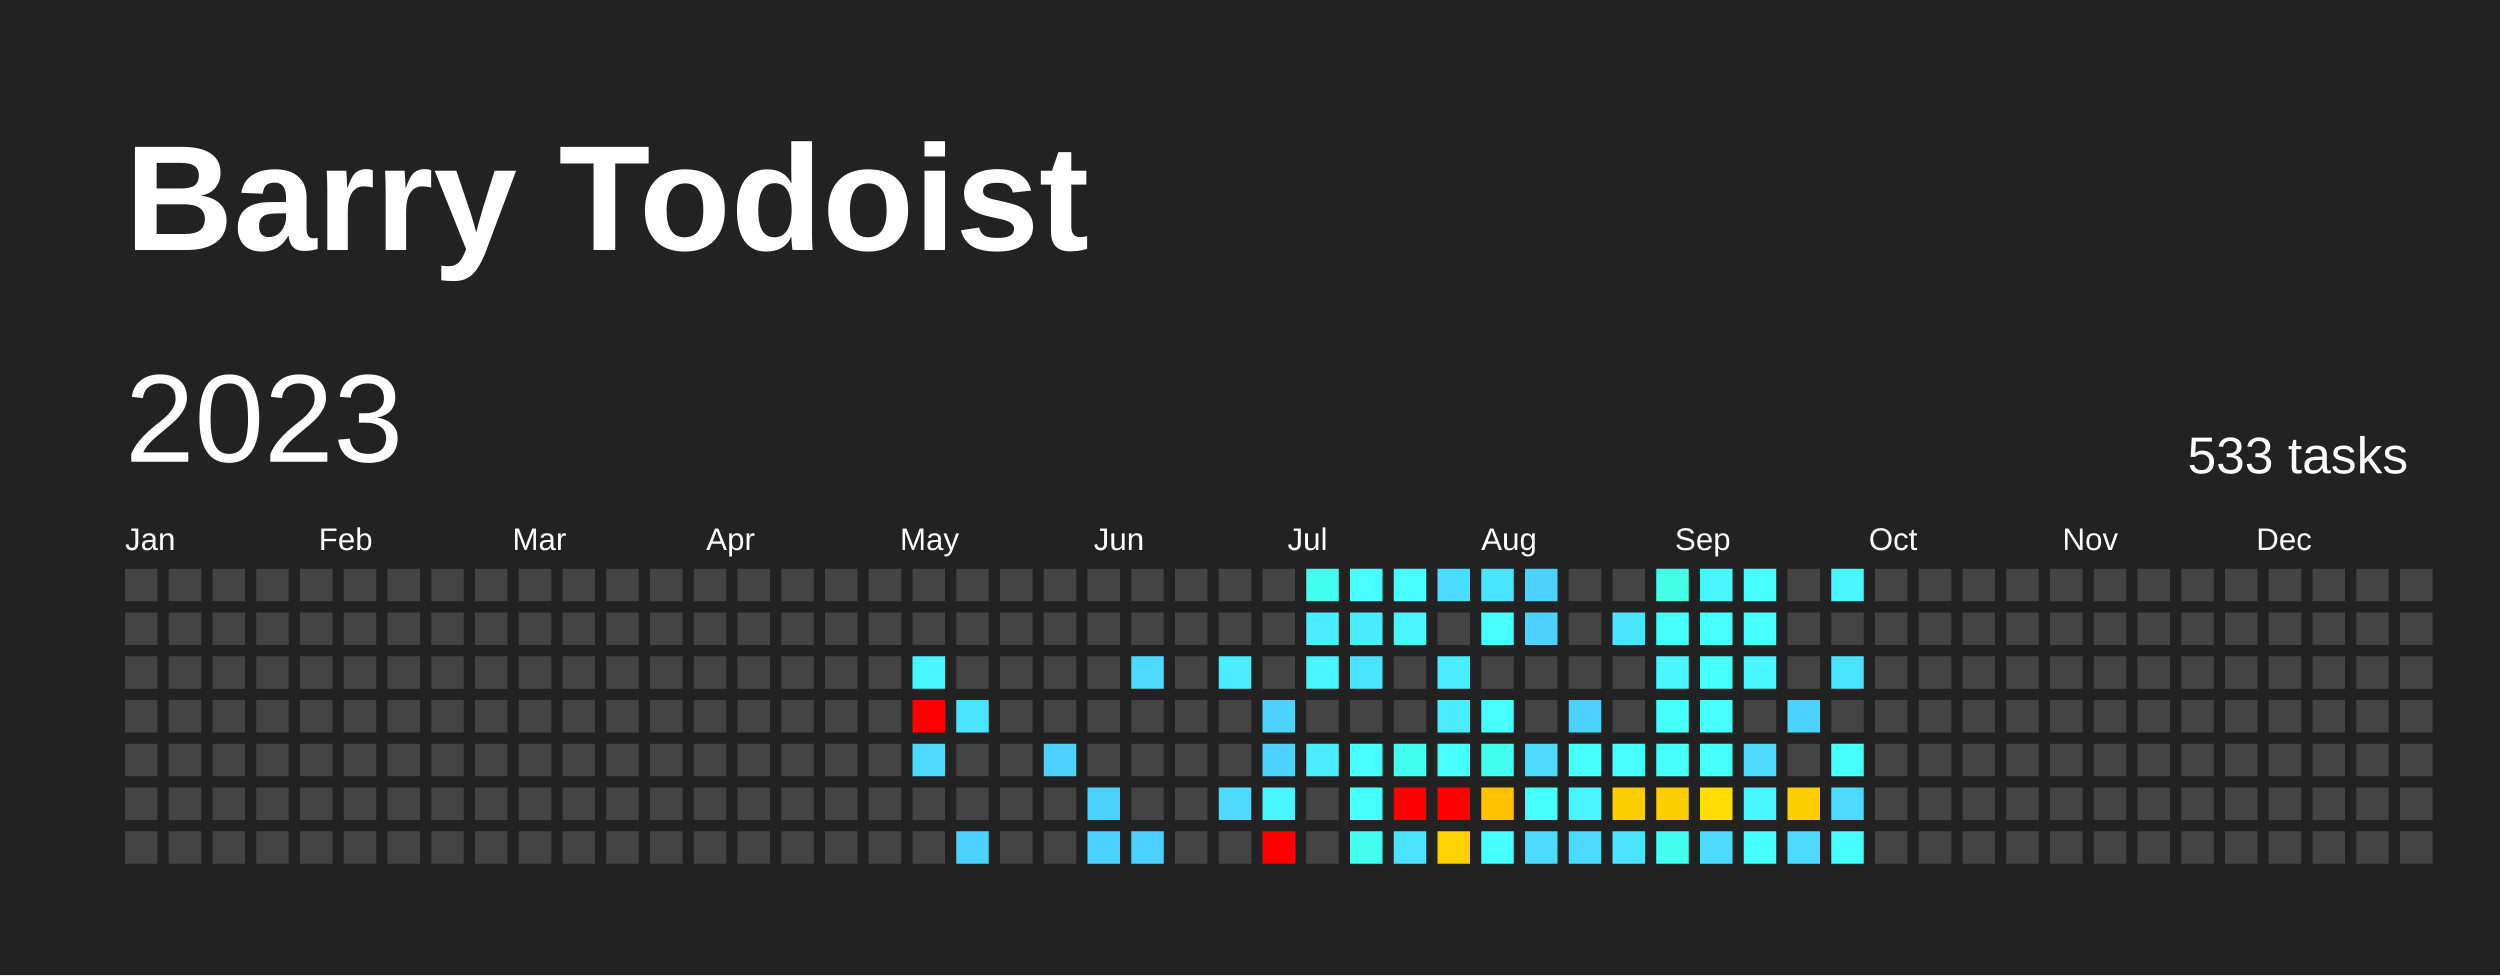
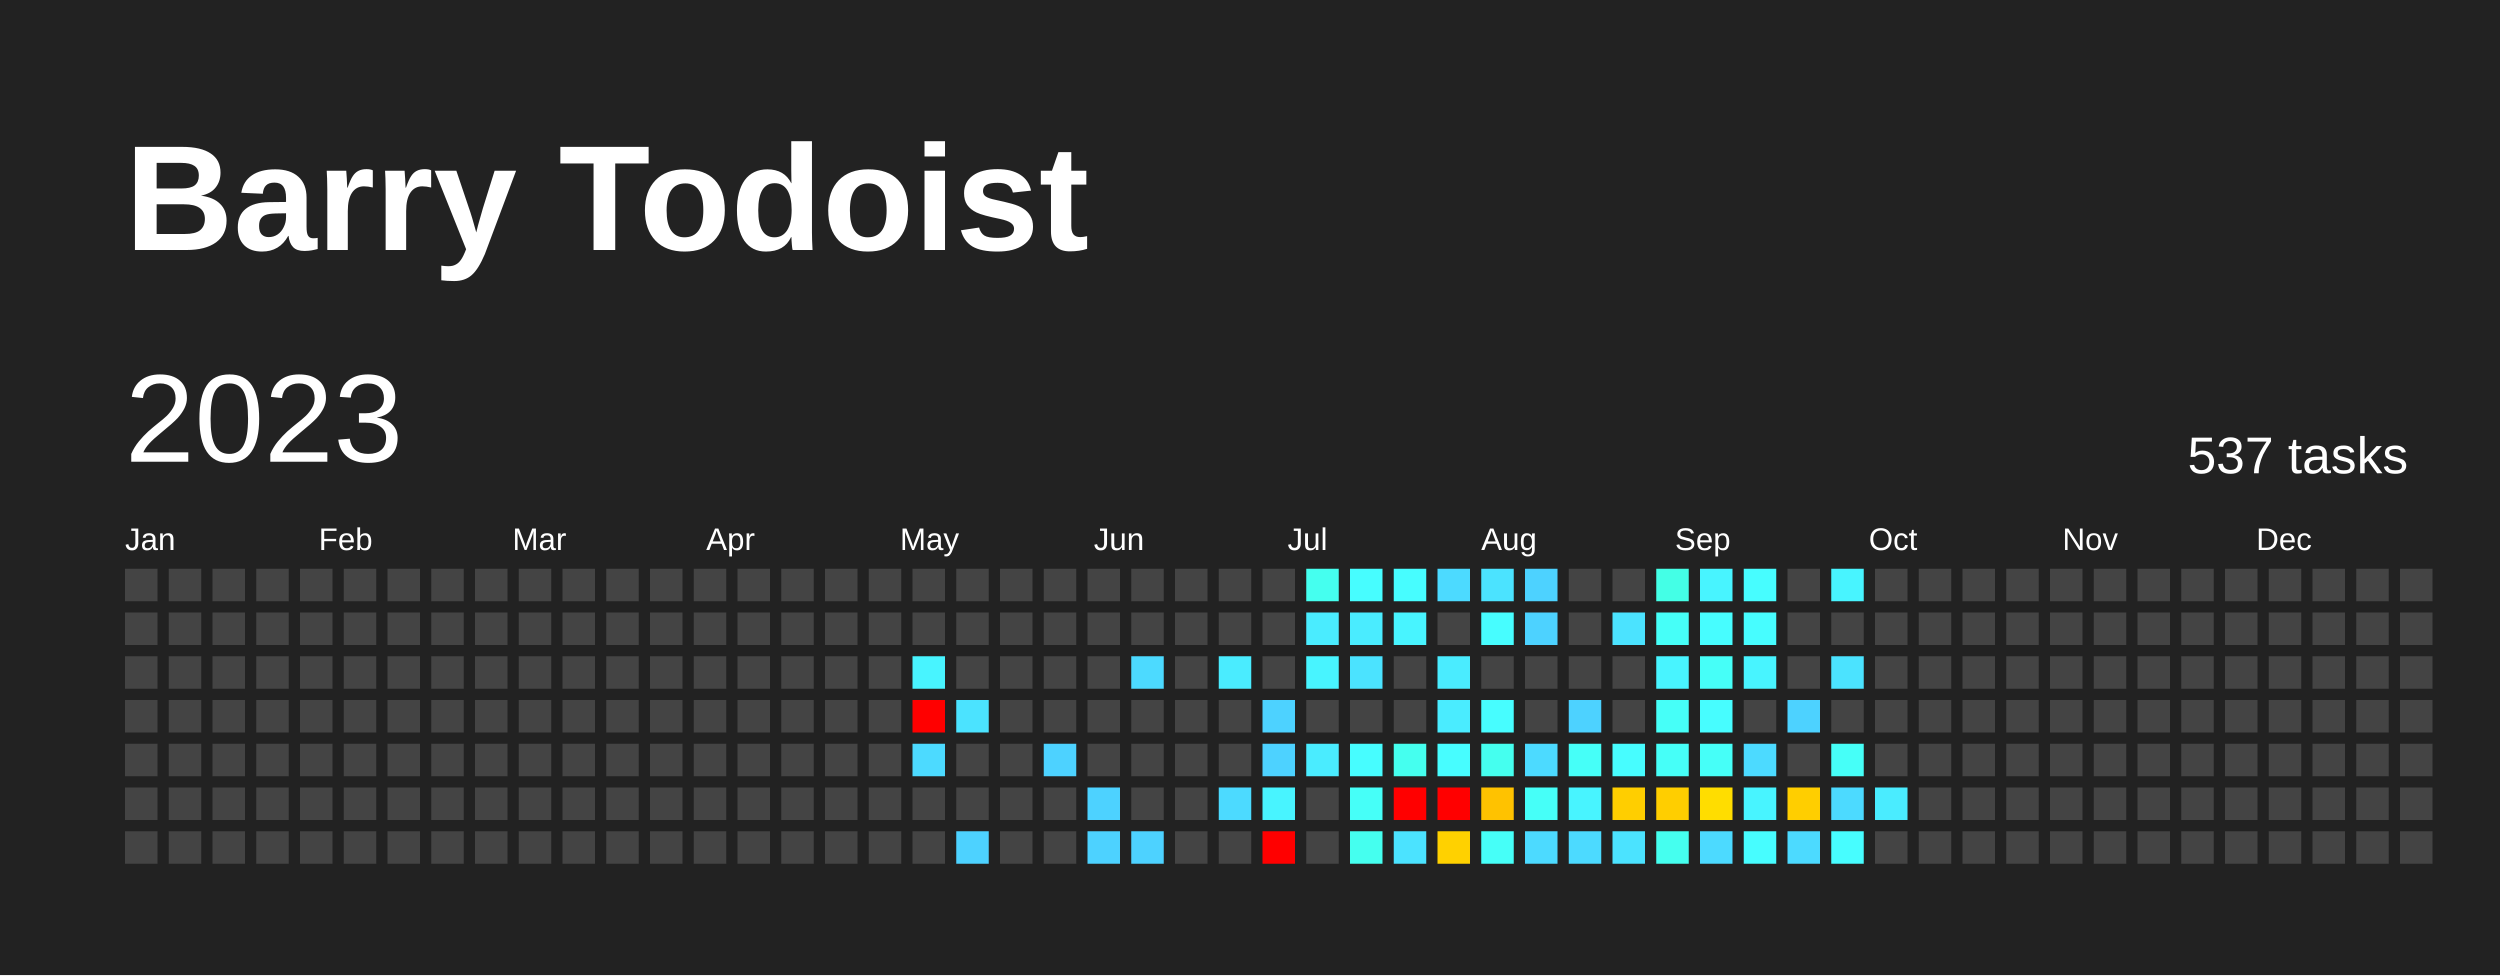
<svg xmlns="http://www.w3.org/2000/svg" baseProfile="full" height="78mm" version="1.1" viewBox="0,0,200,78" width="200mm">
  <defs />
  <rect fill="#222222" height="78" width="200" x="0" y="0" />
  <text fill="#FFFFFF" style="font-size:12px; font-family:Arial; font-weight:bold;" x="10" y="20">Barry Todoist</text>
  <text dominant-baseline="hanging" fill="#FFFFFF" style="font-size:10.0px; font-family:Arial;" x="10" y="30">2023</text>
-   <text dominant-baseline="hanging" fill="#FFFFFF" style="font-size:4.125px; font-family:Arial;" x="175" y="35">533 tasks</text>
+   <text dominant-baseline="hanging" fill="#FFFFFF" style="font-size:4.125px; font-family:Arial;" x="175" y="35">537 tasks</text>
  <text fill="#FFFFFF" style="font-size:2.5px; font-family:Arial" x="10.0" y="44">Jan</text>
  <text fill="#FFFFFF" style="font-size:2.5px; font-family:Arial" x="25.5" y="44">Feb</text>
  <text fill="#FFFFFF" style="font-size:2.5px; font-family:Arial" x="41.0" y="44">Mar</text>
  <text fill="#FFFFFF" style="font-size:2.5px; font-family:Arial" x="56.5" y="44">Apr</text>
  <text fill="#FFFFFF" style="font-size:2.5px; font-family:Arial" x="72.0" y="44">May</text>
  <text fill="#FFFFFF" style="font-size:2.5px; font-family:Arial" x="87.5" y="44">Jun</text>
  <text fill="#FFFFFF" style="font-size:2.5px; font-family:Arial" x="103.0" y="44">Jul</text>
  <text fill="#FFFFFF" style="font-size:2.5px; font-family:Arial" x="118.5" y="44">Aug</text>
  <text fill="#FFFFFF" style="font-size:2.5px; font-family:Arial" x="134.0" y="44">Sep</text>
  <text fill="#FFFFFF" style="font-size:2.5px; font-family:Arial" x="149.5" y="44">Oct</text>
  <text fill="#FFFFFF" style="font-size:2.5px; font-family:Arial" x="165.0" y="44">Nov</text>
  <text fill="#FFFFFF" style="font-size:2.5px; font-family:Arial" x="180.5" y="44">Dec</text>
  <rect fill="#444444" height="2.6" width="2.6" x="10.0" y="45.5" />
  <rect fill="#444444" height="2.6" width="2.6" x="10.0" y="49.0" />
  <rect fill="#444444" height="2.6" width="2.6" x="10.0" y="52.5" />
  <rect fill="#444444" height="2.6" width="2.6" x="10.0" y="56.0" />
  <rect fill="#444444" height="2.6" width="2.6" x="10.0" y="59.5" />
  <rect fill="#444444" height="2.6" width="2.6" x="10.0" y="63.0" />
  <rect fill="#444444" height="2.6" width="2.6" x="10.0" y="66.5" />
  <rect fill="#444444" height="2.6" width="2.6" x="13.5" y="45.5" />
  <rect fill="#444444" height="2.6" width="2.6" x="13.5" y="49.0" />
  <rect fill="#444444" height="2.6" width="2.6" x="13.5" y="52.5" />
  <rect fill="#444444" height="2.6" width="2.6" x="13.5" y="56.0" />
  <rect fill="#444444" height="2.6" width="2.6" x="13.5" y="59.5" />
  <rect fill="#444444" height="2.6" width="2.6" x="13.5" y="63.0" />
  <rect fill="#444444" height="2.6" width="2.6" x="13.5" y="66.5" />
  <rect fill="#444444" height="2.6" width="2.6" x="17.0" y="45.5" />
  <rect fill="#444444" height="2.6" width="2.6" x="17.0" y="49.0" />
  <rect fill="#444444" height="2.6" width="2.6" x="17.0" y="52.5" />
  <rect fill="#444444" height="2.6" width="2.6" x="17.0" y="56.0" />
  <rect fill="#444444" height="2.6" width="2.6" x="17.0" y="59.5" />
  <rect fill="#444444" height="2.6" width="2.6" x="17.0" y="63.0" />
  <rect fill="#444444" height="2.6" width="2.6" x="17.0" y="66.5" />
  <rect fill="#444444" height="2.6" width="2.6" x="20.5" y="45.5" />
  <rect fill="#444444" height="2.6" width="2.6" x="20.5" y="49.0" />
  <rect fill="#444444" height="2.6" width="2.6" x="20.5" y="52.5" />
  <rect fill="#444444" height="2.6" width="2.6" x="20.5" y="56.0" />
  <rect fill="#444444" height="2.6" width="2.6" x="20.5" y="59.5" />
  <rect fill="#444444" height="2.6" width="2.6" x="20.5" y="63.0" />
  <rect fill="#444444" height="2.6" width="2.6" x="20.5" y="66.5" />
  <rect fill="#444444" height="2.6" width="2.6" x="24.0" y="45.5" />
  <rect fill="#444444" height="2.6" width="2.6" x="24.0" y="49.0" />
  <rect fill="#444444" height="2.6" width="2.6" x="24.0" y="52.5" />
  <rect fill="#444444" height="2.6" width="2.6" x="24.0" y="56.0" />
  <rect fill="#444444" height="2.6" width="2.6" x="24.0" y="59.5" />
  <rect fill="#444444" height="2.6" width="2.6" x="24.0" y="63.0" />
  <rect fill="#444444" height="2.6" width="2.6" x="24.0" y="66.5" />
  <rect fill="#444444" height="2.6" width="2.6" x="27.5" y="45.5" />
  <rect fill="#444444" height="2.6" width="2.6" x="27.5" y="49.0" />
  <rect fill="#444444" height="2.6" width="2.6" x="27.5" y="52.5" />
  <rect fill="#444444" height="2.6" width="2.6" x="27.5" y="56.0" />
  <rect fill="#444444" height="2.6" width="2.6" x="27.5" y="59.5" />
  <rect fill="#444444" height="2.6" width="2.6" x="27.5" y="63.0" />
  <rect fill="#444444" height="2.6" width="2.6" x="27.5" y="66.5" />
  <rect fill="#444444" height="2.6" width="2.6" x="31.0" y="45.5" />
  <rect fill="#444444" height="2.6" width="2.6" x="31.0" y="49.0" />
  <rect fill="#444444" height="2.6" width="2.6" x="31.0" y="52.5" />
  <rect fill="#444444" height="2.6" width="2.6" x="31.0" y="56.0" />
  <rect fill="#444444" height="2.6" width="2.6" x="31.0" y="59.5" />
  <rect fill="#444444" height="2.6" width="2.6" x="31.0" y="63.0" />
  <rect fill="#444444" height="2.6" width="2.6" x="31.0" y="66.5" />
  <rect fill="#444444" height="2.6" width="2.6" x="34.5" y="45.5" />
  <rect fill="#444444" height="2.6" width="2.6" x="34.5" y="49.0" />
  <rect fill="#444444" height="2.6" width="2.6" x="34.5" y="52.5" />
  <rect fill="#444444" height="2.6" width="2.6" x="34.5" y="56.0" />
  <rect fill="#444444" height="2.6" width="2.6" x="34.5" y="59.5" />
  <rect fill="#444444" height="2.6" width="2.6" x="34.5" y="63.0" />
  <rect fill="#444444" height="2.6" width="2.6" x="34.5" y="66.5" />
  <rect fill="#444444" height="2.6" width="2.6" x="38.0" y="45.5" />
  <rect fill="#444444" height="2.6" width="2.6" x="38.0" y="49.0" />
  <rect fill="#444444" height="2.6" width="2.6" x="38.0" y="52.5" />
  <rect fill="#444444" height="2.6" width="2.6" x="38.0" y="56.0" />
  <rect fill="#444444" height="2.6" width="2.6" x="38.0" y="59.5" />
  <rect fill="#444444" height="2.6" width="2.6" x="38.0" y="63.0" />
  <rect fill="#444444" height="2.6" width="2.6" x="38.0" y="66.5" />
  <rect fill="#444444" height="2.6" width="2.6" x="41.5" y="45.5" />
  <rect fill="#444444" height="2.6" width="2.6" x="41.5" y="49.0" />
  <rect fill="#444444" height="2.6" width="2.6" x="41.5" y="52.5" />
  <rect fill="#444444" height="2.6" width="2.6" x="41.5" y="56.0" />
  <rect fill="#444444" height="2.6" width="2.6" x="41.5" y="59.5" />
  <rect fill="#444444" height="2.6" width="2.6" x="41.5" y="63.0" />
  <rect fill="#444444" height="2.6" width="2.6" x="41.5" y="66.5" />
  <rect fill="#444444" height="2.6" width="2.6" x="45.0" y="45.5" />
  <rect fill="#444444" height="2.6" width="2.6" x="45.0" y="49.0" />
  <rect fill="#444444" height="2.6" width="2.6" x="45.0" y="52.5" />
  <rect fill="#444444" height="2.6" width="2.6" x="45.0" y="56.0" />
  <rect fill="#444444" height="2.6" width="2.6" x="45.0" y="59.5" />
  <rect fill="#444444" height="2.6" width="2.6" x="45.0" y="63.0" />
  <rect fill="#444444" height="2.6" width="2.6" x="45.0" y="66.5" />
  <rect fill="#444444" height="2.6" width="2.6" x="48.5" y="45.5" />
  <rect fill="#444444" height="2.6" width="2.6" x="48.5" y="49.0" />
  <rect fill="#444444" height="2.6" width="2.6" x="48.5" y="52.5" />
  <rect fill="#444444" height="2.6" width="2.6" x="48.5" y="56.0" />
  <rect fill="#444444" height="2.6" width="2.6" x="48.5" y="59.5" />
  <rect fill="#444444" height="2.6" width="2.6" x="48.5" y="63.0" />
  <rect fill="#444444" height="2.6" width="2.6" x="48.5" y="66.5" />
  <rect fill="#444444" height="2.6" width="2.6" x="52.0" y="45.5" />
  <rect fill="#444444" height="2.6" width="2.6" x="52.0" y="49.0" />
  <rect fill="#444444" height="2.6" width="2.6" x="52.0" y="52.5" />
  <rect fill="#444444" height="2.6" width="2.6" x="52.0" y="56.0" />
  <rect fill="#444444" height="2.6" width="2.6" x="52.0" y="59.5" />
  <rect fill="#444444" height="2.6" width="2.6" x="52.0" y="63.0" />
  <rect fill="#444444" height="2.6" width="2.6" x="52.0" y="66.5" />
  <rect fill="#444444" height="2.6" width="2.6" x="55.5" y="45.5" />
  <rect fill="#444444" height="2.6" width="2.6" x="55.5" y="49.0" />
  <rect fill="#444444" height="2.6" width="2.6" x="55.5" y="52.5" />
  <rect fill="#444444" height="2.6" width="2.6" x="55.5" y="56.0" />
  <rect fill="#444444" height="2.6" width="2.6" x="55.5" y="59.5" />
  <rect fill="#444444" height="2.6" width="2.6" x="55.5" y="63.0" />
  <rect fill="#444444" height="2.6" width="2.6" x="55.5" y="66.5" />
  <rect fill="#444444" height="2.6" width="2.6" x="59.0" y="45.5" />
  <rect fill="#444444" height="2.6" width="2.6" x="59.0" y="49.0" />
  <rect fill="#444444" height="2.6" width="2.6" x="59.0" y="52.5" />
  <rect fill="#444444" height="2.6" width="2.6" x="59.0" y="56.0" />
  <rect fill="#444444" height="2.6" width="2.6" x="59.0" y="59.5" />
  <rect fill="#444444" height="2.6" width="2.6" x="59.0" y="63.0" />
  <rect fill="#444444" height="2.6" width="2.6" x="59.0" y="66.5" />
  <rect fill="#444444" height="2.6" width="2.6" x="62.5" y="45.5" />
  <rect fill="#444444" height="2.6" width="2.6" x="62.5" y="49.0" />
  <rect fill="#444444" height="2.6" width="2.6" x="62.5" y="52.5" />
  <rect fill="#444444" height="2.6" width="2.6" x="62.5" y="56.0" />
  <rect fill="#444444" height="2.6" width="2.6" x="62.5" y="59.5" />
  <rect fill="#444444" height="2.6" width="2.6" x="62.5" y="63.0" />
  <rect fill="#444444" height="2.6" width="2.6" x="62.5" y="66.5" />
  <rect fill="#444444" height="2.6" width="2.6" x="66.0" y="45.5" />
  <rect fill="#444444" height="2.6" width="2.6" x="66.0" y="49.0" />
  <rect fill="#444444" height="2.6" width="2.6" x="66.0" y="52.5" />
  <rect fill="#444444" height="2.6" width="2.6" x="66.0" y="56.0" />
  <rect fill="#444444" height="2.6" width="2.6" x="66.0" y="59.5" />
  <rect fill="#444444" height="2.6" width="2.6" x="66.0" y="63.0" />
  <rect fill="#444444" height="2.6" width="2.6" x="66.0" y="66.5" />
  <rect fill="#444444" height="2.6" width="2.6" x="69.5" y="45.5" />
  <rect fill="#444444" height="2.6" width="2.6" x="69.5" y="49.0" />
  <rect fill="#444444" height="2.6" width="2.6" x="69.5" y="52.5" />
  <rect fill="#444444" height="2.6" width="2.6" x="69.5" y="56.0" />
  <rect fill="#444444" height="2.6" width="2.6" x="69.5" y="59.5" />
  <rect fill="#444444" height="2.6" width="2.6" x="69.5" y="63.0" />
  <rect fill="#444444" height="2.6" width="2.6" x="69.5" y="66.5" />
  <rect fill="#444444" height="2.6" width="2.6" x="73.0" y="45.5" />
  <rect fill="#444444" height="2.6" width="2.6" x="73.0" y="49.0" />
  <rect fill="#48f4ff" height="2.6" width="2.6" x="73.0" y="52.5" />
  <rect fill="red" height="2.6" width="2.6" x="73.0" y="56.0" />
  <rect fill="#4cdaff" height="2.6" width="2.6" x="73.0" y="59.5" />
  <rect fill="#444444" height="2.6" width="2.6" x="73.0" y="63.0" />
  <rect fill="#444444" height="2.6" width="2.6" x="73.0" y="66.5" />
  <rect fill="#444444" height="2.6" width="2.6" x="76.5" y="45.5" />
  <rect fill="#444444" height="2.6" width="2.6" x="76.5" y="49.0" />
  <rect fill="#444444" height="2.6" width="2.6" x="76.5" y="52.5" />
  <rect fill="#4be3ff" height="2.6" width="2.6" x="76.5" y="56.0" />
  <rect fill="#444444" height="2.6" width="2.6" x="76.5" y="59.5" />
  <rect fill="#444444" height="2.6" width="2.6" x="76.5" y="63.0" />
  <rect fill="#4dd2ff" height="2.6" width="2.6" x="76.5" y="66.5" />
  <rect fill="#444444" height="2.6" width="2.6" x="80.0" y="45.5" />
  <rect fill="#444444" height="2.6" width="2.6" x="80.0" y="49.0" />
  <rect fill="#444444" height="2.6" width="2.6" x="80.0" y="52.5" />
  <rect fill="#444444" height="2.6" width="2.6" x="80.0" y="56.0" />
  <rect fill="#444444" height="2.6" width="2.6" x="80.0" y="59.5" />
  <rect fill="#444444" height="2.6" width="2.6" x="80.0" y="63.0" />
  <rect fill="#444444" height="2.6" width="2.6" x="80.0" y="66.5" />
  <rect fill="#444444" height="2.6" width="2.6" x="83.5" y="45.5" />
  <rect fill="#444444" height="2.6" width="2.6" x="83.5" y="49.0" />
  <rect fill="#444444" height="2.6" width="2.6" x="83.5" y="52.5" />
  <rect fill="#444444" height="2.6" width="2.6" x="83.5" y="56.0" />
  <rect fill="#4dd2ff" height="2.6" width="2.6" x="83.5" y="59.5" />
  <rect fill="#444444" height="2.6" width="2.6" x="83.5" y="63.0" />
  <rect fill="#444444" height="2.6" width="2.6" x="83.5" y="66.5" />
  <rect fill="#444444" height="2.6" width="2.6" x="87.0" y="45.5" />
  <rect fill="#444444" height="2.6" width="2.6" x="87.0" y="49.0" />
  <rect fill="#444444" height="2.6" width="2.6" x="87.0" y="52.5" />
  <rect fill="#444444" height="2.6" width="2.6" x="87.0" y="56.0" />
  <rect fill="#444444" height="2.6" width="2.6" x="87.0" y="59.5" />
  <rect fill="#4dd2ff" height="2.6" width="2.6" x="87.0" y="63.0" />
  <rect fill="#4dd2ff" height="2.6" width="2.6" x="87.0" y="66.5" />
  <rect fill="#444444" height="2.6" width="2.6" x="90.5" y="45.5" />
  <rect fill="#444444" height="2.6" width="2.6" x="90.5" y="49.0" />
  <rect fill="#4cdaff" height="2.6" width="2.6" x="90.5" y="52.5" />
  <rect fill="#444444" height="2.6" width="2.6" x="90.5" y="56.0" />
  <rect fill="#444444" height="2.6" width="2.6" x="90.5" y="59.5" />
  <rect fill="#444444" height="2.6" width="2.6" x="90.5" y="63.0" />
  <rect fill="#4dd2ff" height="2.6" width="2.6" x="90.5" y="66.5" />
  <rect fill="#444444" height="2.6" width="2.6" x="94.0" y="45.5" />
  <rect fill="#444444" height="2.6" width="2.6" x="94.0" y="49.0" />
  <rect fill="#444444" height="2.6" width="2.6" x="94.0" y="52.5" />
  <rect fill="#444444" height="2.6" width="2.6" x="94.0" y="56.0" />
  <rect fill="#444444" height="2.6" width="2.6" x="94.0" y="59.5" />
  <rect fill="#444444" height="2.6" width="2.6" x="94.0" y="63.0" />
  <rect fill="#444444" height="2.6" width="2.6" x="94.0" y="66.5" />
  <rect fill="#444444" height="2.6" width="2.6" x="97.5" y="45.5" />
  <rect fill="#444444" height="2.6" width="2.6" x="97.5" y="49.0" />
  <rect fill="#4aecff" height="2.6" width="2.6" x="97.5" y="52.5" />
  <rect fill="#444444" height="2.6" width="2.6" x="97.5" y="56.0" />
  <rect fill="#444444" height="2.6" width="2.6" x="97.5" y="59.5" />
  <rect fill="#4cdaff" height="2.6" width="2.6" x="97.5" y="63.0" />
  <rect fill="#444444" height="2.6" width="2.6" x="97.5" y="66.5" />
  <rect fill="#444444" height="2.6" width="2.6" x="101.0" y="45.5" />
  <rect fill="#444444" height="2.6" width="2.6" x="101.0" y="49.0" />
  <rect fill="#444444" height="2.6" width="2.6" x="101.0" y="52.5" />
  <rect fill="#4dd2ff" height="2.6" width="2.6" x="101.0" y="56.0" />
  <rect fill="#4dd2ff" height="2.6" width="2.6" x="101.0" y="59.5" />
  <rect fill="#48f4ff" height="2.6" width="2.6" x="101.0" y="63.0" />
  <rect fill="red" height="2.6" width="2.6" x="101.0" y="66.5" />
  <rect fill="#45ffef" height="2.6" width="2.6" x="104.5" y="45.5" />
  <rect fill="#4aecff" height="2.6" width="2.6" x="104.5" y="49.0" />
  <rect fill="#48f4ff" height="2.6" width="2.6" x="104.5" y="52.5" />
  <rect fill="#444444" height="2.6" width="2.6" x="104.5" y="56.0" />
  <rect fill="#4aecff" height="2.6" width="2.6" x="104.5" y="59.5" />
  <rect fill="#444444" height="2.6" width="2.6" x="104.5" y="63.0" />
  <rect fill="#444444" height="2.6" width="2.6" x="104.5" y="66.5" />
  <rect fill="#47fdff" height="2.6" width="2.6" x="108.0" y="45.5" />
  <rect fill="#4aecff" height="2.6" width="2.6" x="108.0" y="49.0" />
  <rect fill="#4be3ff" height="2.6" width="2.6" x="108.0" y="52.5" />
  <rect fill="#444444" height="2.6" width="2.6" x="108.0" y="56.0" />
  <rect fill="#47fdff" height="2.6" width="2.6" x="108.0" y="59.5" />
  <rect fill="#46fff8" height="2.6" width="2.6" x="108.0" y="63.0" />
  <rect fill="#45ffef" height="2.6" width="2.6" x="108.0" y="66.5" />
  <rect fill="#47fdff" height="2.6" width="2.6" x="111.5" y="45.5" />
  <rect fill="#48f4ff" height="2.6" width="2.6" x="111.5" y="49.0" />
  <rect fill="#444444" height="2.6" width="2.6" x="111.5" y="52.5" />
  <rect fill="#444444" height="2.6" width="2.6" x="111.5" y="56.0" />
  <rect fill="#45ffef" height="2.6" width="2.6" x="111.5" y="59.5" />
  <rect fill="red" height="2.6" width="2.6" x="111.5" y="63.0" />
  <rect fill="#4be3ff" height="2.6" width="2.6" x="111.5" y="66.5" />
  <rect fill="#4cdaff" height="2.6" width="2.6" x="115.0" y="45.5" />
  <rect fill="#444444" height="2.6" width="2.6" x="115.0" y="49.0" />
  <rect fill="#4aecff" height="2.6" width="2.6" x="115.0" y="52.5" />
  <rect fill="#4aecff" height="2.6" width="2.6" x="115.0" y="56.0" />
  <rect fill="#47fdff" height="2.6" width="2.6" x="115.0" y="59.5" />
  <rect fill="red" height="2.6" width="2.6" x="115.0" y="63.0" />
  <rect fill="#ffd100" height="2.6" width="2.6" x="115.0" y="66.5" />
  <rect fill="#4be3ff" height="2.6" width="2.6" x="118.5" y="45.5" />
  <rect fill="#47fdff" height="2.6" width="2.6" x="118.5" y="49.0" />
  <rect fill="#444444" height="2.6" width="2.6" x="118.5" y="52.5" />
  <rect fill="#47fdff" height="2.6" width="2.6" x="118.5" y="56.0" />
  <rect fill="#45ffef" height="2.6" width="2.6" x="118.5" y="59.5" />
  <rect fill="#ffc200" height="2.6" width="2.6" x="118.5" y="63.0" />
  <rect fill="#46fff8" height="2.6" width="2.6" x="118.5" y="66.5" />
  <rect fill="#4dd2ff" height="2.6" width="2.6" x="122.0" y="45.5" />
  <rect fill="#4dd2ff" height="2.6" width="2.6" x="122.0" y="49.0" />
  <rect fill="#444444" height="2.6" width="2.6" x="122.0" y="52.5" />
  <rect fill="#444444" height="2.6" width="2.6" x="122.0" y="56.0" />
  <rect fill="#4cdaff" height="2.6" width="2.6" x="122.0" y="59.5" />
  <rect fill="#46fff8" height="2.6" width="2.6" x="122.0" y="63.0" />
  <rect fill="#4cdaff" height="2.6" width="2.6" x="122.0" y="66.5" />
  <rect fill="#444444" height="2.6" width="2.6" x="125.5" y="45.5" />
  <rect fill="#444444" height="2.6" width="2.6" x="125.5" y="49.0" />
  <rect fill="#444444" height="2.6" width="2.6" x="125.5" y="52.5" />
  <rect fill="#4dd2ff" height="2.6" width="2.6" x="125.5" y="56.0" />
  <rect fill="#46fff8" height="2.6" width="2.6" x="125.5" y="59.5" />
  <rect fill="#48f4ff" height="2.6" width="2.6" x="125.5" y="63.0" />
  <rect fill="#4cdaff" height="2.6" width="2.6" x="125.5" y="66.5" />
  <rect fill="#444444" height="2.6" width="2.6" x="129.0" y="45.5" />
  <rect fill="#4be3ff" height="2.6" width="2.6" x="129.0" y="49.0" />
  <rect fill="#444444" height="2.6" width="2.6" x="129.0" y="52.5" />
  <rect fill="#444444" height="2.6" width="2.6" x="129.0" y="56.0" />
  <rect fill="#47fdff" height="2.6" width="2.6" x="129.0" y="59.5" />
  <rect fill="#ffce00" height="2.6" width="2.6" x="129.0" y="63.0" />
  <rect fill="#4be3ff" height="2.6" width="2.6" x="129.0" y="66.5" />
  <rect fill="#44ffe6" height="2.6" width="2.6" x="132.5" y="45.5" />
  <rect fill="#46fff8" height="2.6" width="2.6" x="132.5" y="49.0" />
  <rect fill="#48f4ff" height="2.6" width="2.6" x="132.5" y="52.5" />
  <rect fill="#46fff8" height="2.6" width="2.6" x="132.5" y="56.0" />
  <rect fill="#46fff8" height="2.6" width="2.6" x="132.5" y="59.5" />
  <rect fill="#ffce00" height="2.6" width="2.6" x="132.5" y="63.0" />
  <rect fill="#45ffef" height="2.6" width="2.6" x="132.5" y="66.5" />
  <rect fill="#48f4ff" height="2.6" width="2.6" x="136.0" y="45.5" />
  <rect fill="#47fdff" height="2.6" width="2.6" x="136.0" y="49.0" />
  <rect fill="#46fff8" height="2.6" width="2.6" x="136.0" y="52.5" />
  <rect fill="#47fdff" height="2.6" width="2.6" x="136.0" y="56.0" />
  <rect fill="#46fff8" height="2.6" width="2.6" x="136.0" y="59.5" />
  <rect fill="#ffdd00" height="2.6" width="2.6" x="136.0" y="63.0" />
  <rect fill="#4cdaff" height="2.6" width="2.6" x="136.0" y="66.5" />
  <rect fill="#47fdff" height="2.6" width="2.6" x="139.5" y="45.5" />
  <rect fill="#47fdff" height="2.6" width="2.6" x="139.5" y="49.0" />
  <rect fill="#48f4ff" height="2.6" width="2.6" x="139.5" y="52.5" />
  <rect fill="#444444" height="2.6" width="2.6" x="139.5" y="56.0" />
  <rect fill="#4cdaff" height="2.6" width="2.6" x="139.5" y="59.5" />
  <rect fill="#48f4ff" height="2.6" width="2.6" x="139.5" y="63.0" />
  <rect fill="#47fdff" height="2.6" width="2.6" x="139.5" y="66.5" />
  <rect fill="#444444" height="2.6" width="2.6" x="143.0" y="45.5" />
  <rect fill="#444444" height="2.6" width="2.6" x="143.0" y="49.0" />
  <rect fill="#444444" height="2.6" width="2.6" x="143.0" y="52.5" />
  <rect fill="#4dd2ff" height="2.6" width="2.6" x="143.0" y="56.0" />
  <rect fill="#444444" height="2.6" width="2.6" x="143.0" y="59.5" />
  <rect fill="#ffce00" height="2.6" width="2.6" x="143.0" y="63.0" />
  <rect fill="#4cdaff" height="2.6" width="2.6" x="143.0" y="66.5" />
  <rect fill="#48f4ff" height="2.6" width="2.6" x="146.5" y="45.5" />
  <rect fill="#444444" height="2.6" width="2.6" x="146.5" y="49.0" />
  <rect fill="#4be3ff" height="2.6" width="2.6" x="146.5" y="52.5" />
  <rect fill="#444444" height="2.6" width="2.6" x="146.5" y="56.0" />
  <rect fill="#46fff8" height="2.6" width="2.6" x="146.5" y="59.5" />
  <rect fill="#4cdaff" height="2.6" width="2.6" x="146.5" y="63.0" />
  <rect fill="#47fdff" height="2.6" width="2.6" x="146.5" y="66.5" />
  <rect fill="#444444" height="2.6" width="2.6" x="150.0" y="45.5" />
  <rect fill="#444444" height="2.6" width="2.6" x="150.0" y="49.0" />
  <rect fill="#444444" height="2.6" width="2.6" x="150.0" y="52.5" />
  <rect fill="#444444" height="2.6" width="2.6" x="150.0" y="56.0" />
  <rect fill="#444444" height="2.6" width="2.6" x="150.0" y="59.5" />
-   <rect fill="#444444" height="2.6" width="2.6" x="150.0" y="63.0" />
+   <rect fill="#4aecff" height="2.6" width="2.6" x="150.0" y="63.0" />
  <rect fill="#444444" height="2.6" width="2.6" x="150.0" y="66.5" />
  <rect fill="#444444" height="2.6" width="2.6" x="153.5" y="45.5" />
  <rect fill="#444444" height="2.6" width="2.6" x="153.5" y="49.0" />
  <rect fill="#444444" height="2.6" width="2.6" x="153.5" y="52.5" />
  <rect fill="#444444" height="2.6" width="2.6" x="153.5" y="56.0" />
  <rect fill="#444444" height="2.6" width="2.6" x="153.5" y="59.5" />
  <rect fill="#444444" height="2.6" width="2.6" x="153.5" y="63.0" />
  <rect fill="#444444" height="2.6" width="2.6" x="153.5" y="66.5" />
  <rect fill="#444444" height="2.6" width="2.6" x="157.0" y="45.5" />
  <rect fill="#444444" height="2.6" width="2.6" x="157.0" y="49.0" />
  <rect fill="#444444" height="2.6" width="2.6" x="157.0" y="52.5" />
  <rect fill="#444444" height="2.6" width="2.6" x="157.0" y="56.0" />
  <rect fill="#444444" height="2.6" width="2.6" x="157.0" y="59.5" />
  <rect fill="#444444" height="2.6" width="2.6" x="157.0" y="63.0" />
  <rect fill="#444444" height="2.6" width="2.6" x="157.0" y="66.5" />
  <rect fill="#444444" height="2.6" width="2.6" x="160.5" y="45.5" />
  <rect fill="#444444" height="2.6" width="2.6" x="160.5" y="49.0" />
  <rect fill="#444444" height="2.6" width="2.6" x="160.5" y="52.5" />
  <rect fill="#444444" height="2.6" width="2.6" x="160.5" y="56.0" />
  <rect fill="#444444" height="2.6" width="2.6" x="160.5" y="59.5" />
  <rect fill="#444444" height="2.6" width="2.6" x="160.5" y="63.0" />
  <rect fill="#444444" height="2.6" width="2.6" x="160.5" y="66.5" />
  <rect fill="#444444" height="2.6" width="2.6" x="164.0" y="45.5" />
  <rect fill="#444444" height="2.6" width="2.6" x="164.0" y="49.0" />
  <rect fill="#444444" height="2.6" width="2.6" x="164.0" y="52.5" />
  <rect fill="#444444" height="2.6" width="2.6" x="164.0" y="56.0" />
  <rect fill="#444444" height="2.6" width="2.6" x="164.0" y="59.5" />
  <rect fill="#444444" height="2.6" width="2.6" x="164.0" y="63.0" />
  <rect fill="#444444" height="2.6" width="2.6" x="164.0" y="66.5" />
  <rect fill="#444444" height="2.6" width="2.6" x="167.5" y="45.5" />
  <rect fill="#444444" height="2.6" width="2.6" x="167.5" y="49.0" />
  <rect fill="#444444" height="2.6" width="2.6" x="167.5" y="52.5" />
  <rect fill="#444444" height="2.6" width="2.6" x="167.5" y="56.0" />
  <rect fill="#444444" height="2.6" width="2.6" x="167.5" y="59.5" />
  <rect fill="#444444" height="2.6" width="2.6" x="167.5" y="63.0" />
  <rect fill="#444444" height="2.6" width="2.6" x="167.5" y="66.5" />
  <rect fill="#444444" height="2.6" width="2.6" x="171.0" y="45.5" />
  <rect fill="#444444" height="2.6" width="2.6" x="171.0" y="49.0" />
  <rect fill="#444444" height="2.6" width="2.6" x="171.0" y="52.5" />
  <rect fill="#444444" height="2.6" width="2.6" x="171.0" y="56.0" />
  <rect fill="#444444" height="2.6" width="2.6" x="171.0" y="59.5" />
  <rect fill="#444444" height="2.6" width="2.6" x="171.0" y="63.0" />
  <rect fill="#444444" height="2.6" width="2.6" x="171.0" y="66.5" />
  <rect fill="#444444" height="2.6" width="2.6" x="174.5" y="45.5" />
  <rect fill="#444444" height="2.6" width="2.6" x="174.5" y="49.0" />
  <rect fill="#444444" height="2.6" width="2.6" x="174.5" y="52.5" />
  <rect fill="#444444" height="2.6" width="2.6" x="174.5" y="56.0" />
  <rect fill="#444444" height="2.6" width="2.6" x="174.5" y="59.5" />
  <rect fill="#444444" height="2.6" width="2.6" x="174.5" y="63.0" />
  <rect fill="#444444" height="2.6" width="2.6" x="174.5" y="66.5" />
  <rect fill="#444444" height="2.6" width="2.6" x="178.0" y="45.5" />
  <rect fill="#444444" height="2.6" width="2.6" x="178.0" y="49.0" />
  <rect fill="#444444" height="2.6" width="2.6" x="178.0" y="52.5" />
  <rect fill="#444444" height="2.6" width="2.6" x="178.0" y="56.0" />
  <rect fill="#444444" height="2.6" width="2.6" x="178.0" y="59.5" />
  <rect fill="#444444" height="2.6" width="2.6" x="178.0" y="63.0" />
  <rect fill="#444444" height="2.6" width="2.6" x="178.0" y="66.5" />
  <rect fill="#444444" height="2.6" width="2.6" x="181.5" y="45.5" />
  <rect fill="#444444" height="2.6" width="2.6" x="181.5" y="49.0" />
  <rect fill="#444444" height="2.6" width="2.6" x="181.5" y="52.5" />
  <rect fill="#444444" height="2.6" width="2.6" x="181.5" y="56.0" />
  <rect fill="#444444" height="2.6" width="2.6" x="181.5" y="59.5" />
  <rect fill="#444444" height="2.6" width="2.6" x="181.5" y="63.0" />
  <rect fill="#444444" height="2.6" width="2.6" x="181.5" y="66.5" />
  <rect fill="#444444" height="2.6" width="2.6" x="185.0" y="45.5" />
  <rect fill="#444444" height="2.6" width="2.6" x="185.0" y="49.0" />
  <rect fill="#444444" height="2.6" width="2.6" x="185.0" y="52.5" />
  <rect fill="#444444" height="2.6" width="2.6" x="185.0" y="56.0" />
  <rect fill="#444444" height="2.6" width="2.6" x="185.0" y="59.5" />
  <rect fill="#444444" height="2.6" width="2.6" x="185.0" y="63.0" />
  <rect fill="#444444" height="2.6" width="2.6" x="185.0" y="66.5" />
  <rect fill="#444444" height="2.6" width="2.6" x="188.5" y="45.5" />
  <rect fill="#444444" height="2.6" width="2.6" x="188.5" y="49.0" />
  <rect fill="#444444" height="2.6" width="2.6" x="188.5" y="52.5" />
  <rect fill="#444444" height="2.6" width="2.6" x="188.5" y="56.0" />
  <rect fill="#444444" height="2.6" width="2.6" x="188.5" y="59.5" />
  <rect fill="#444444" height="2.6" width="2.6" x="188.5" y="63.0" />
  <rect fill="#444444" height="2.6" width="2.6" x="188.5" y="66.5" />
  <rect fill="#444444" height="2.6" width="2.6" x="192.0" y="45.5" />
  <rect fill="#444444" height="2.6" width="2.6" x="192.0" y="49.0" />
  <rect fill="#444444" height="2.6" width="2.6" x="192.0" y="52.5" />
  <rect fill="#444444" height="2.6" width="2.6" x="192.0" y="56.0" />
  <rect fill="#444444" height="2.6" width="2.6" x="192.0" y="59.5" />
  <rect fill="#444444" height="2.6" width="2.6" x="192.0" y="63.0" />
  <rect fill="#444444" height="2.6" width="2.6" x="192.0" y="66.5" />
</svg>
